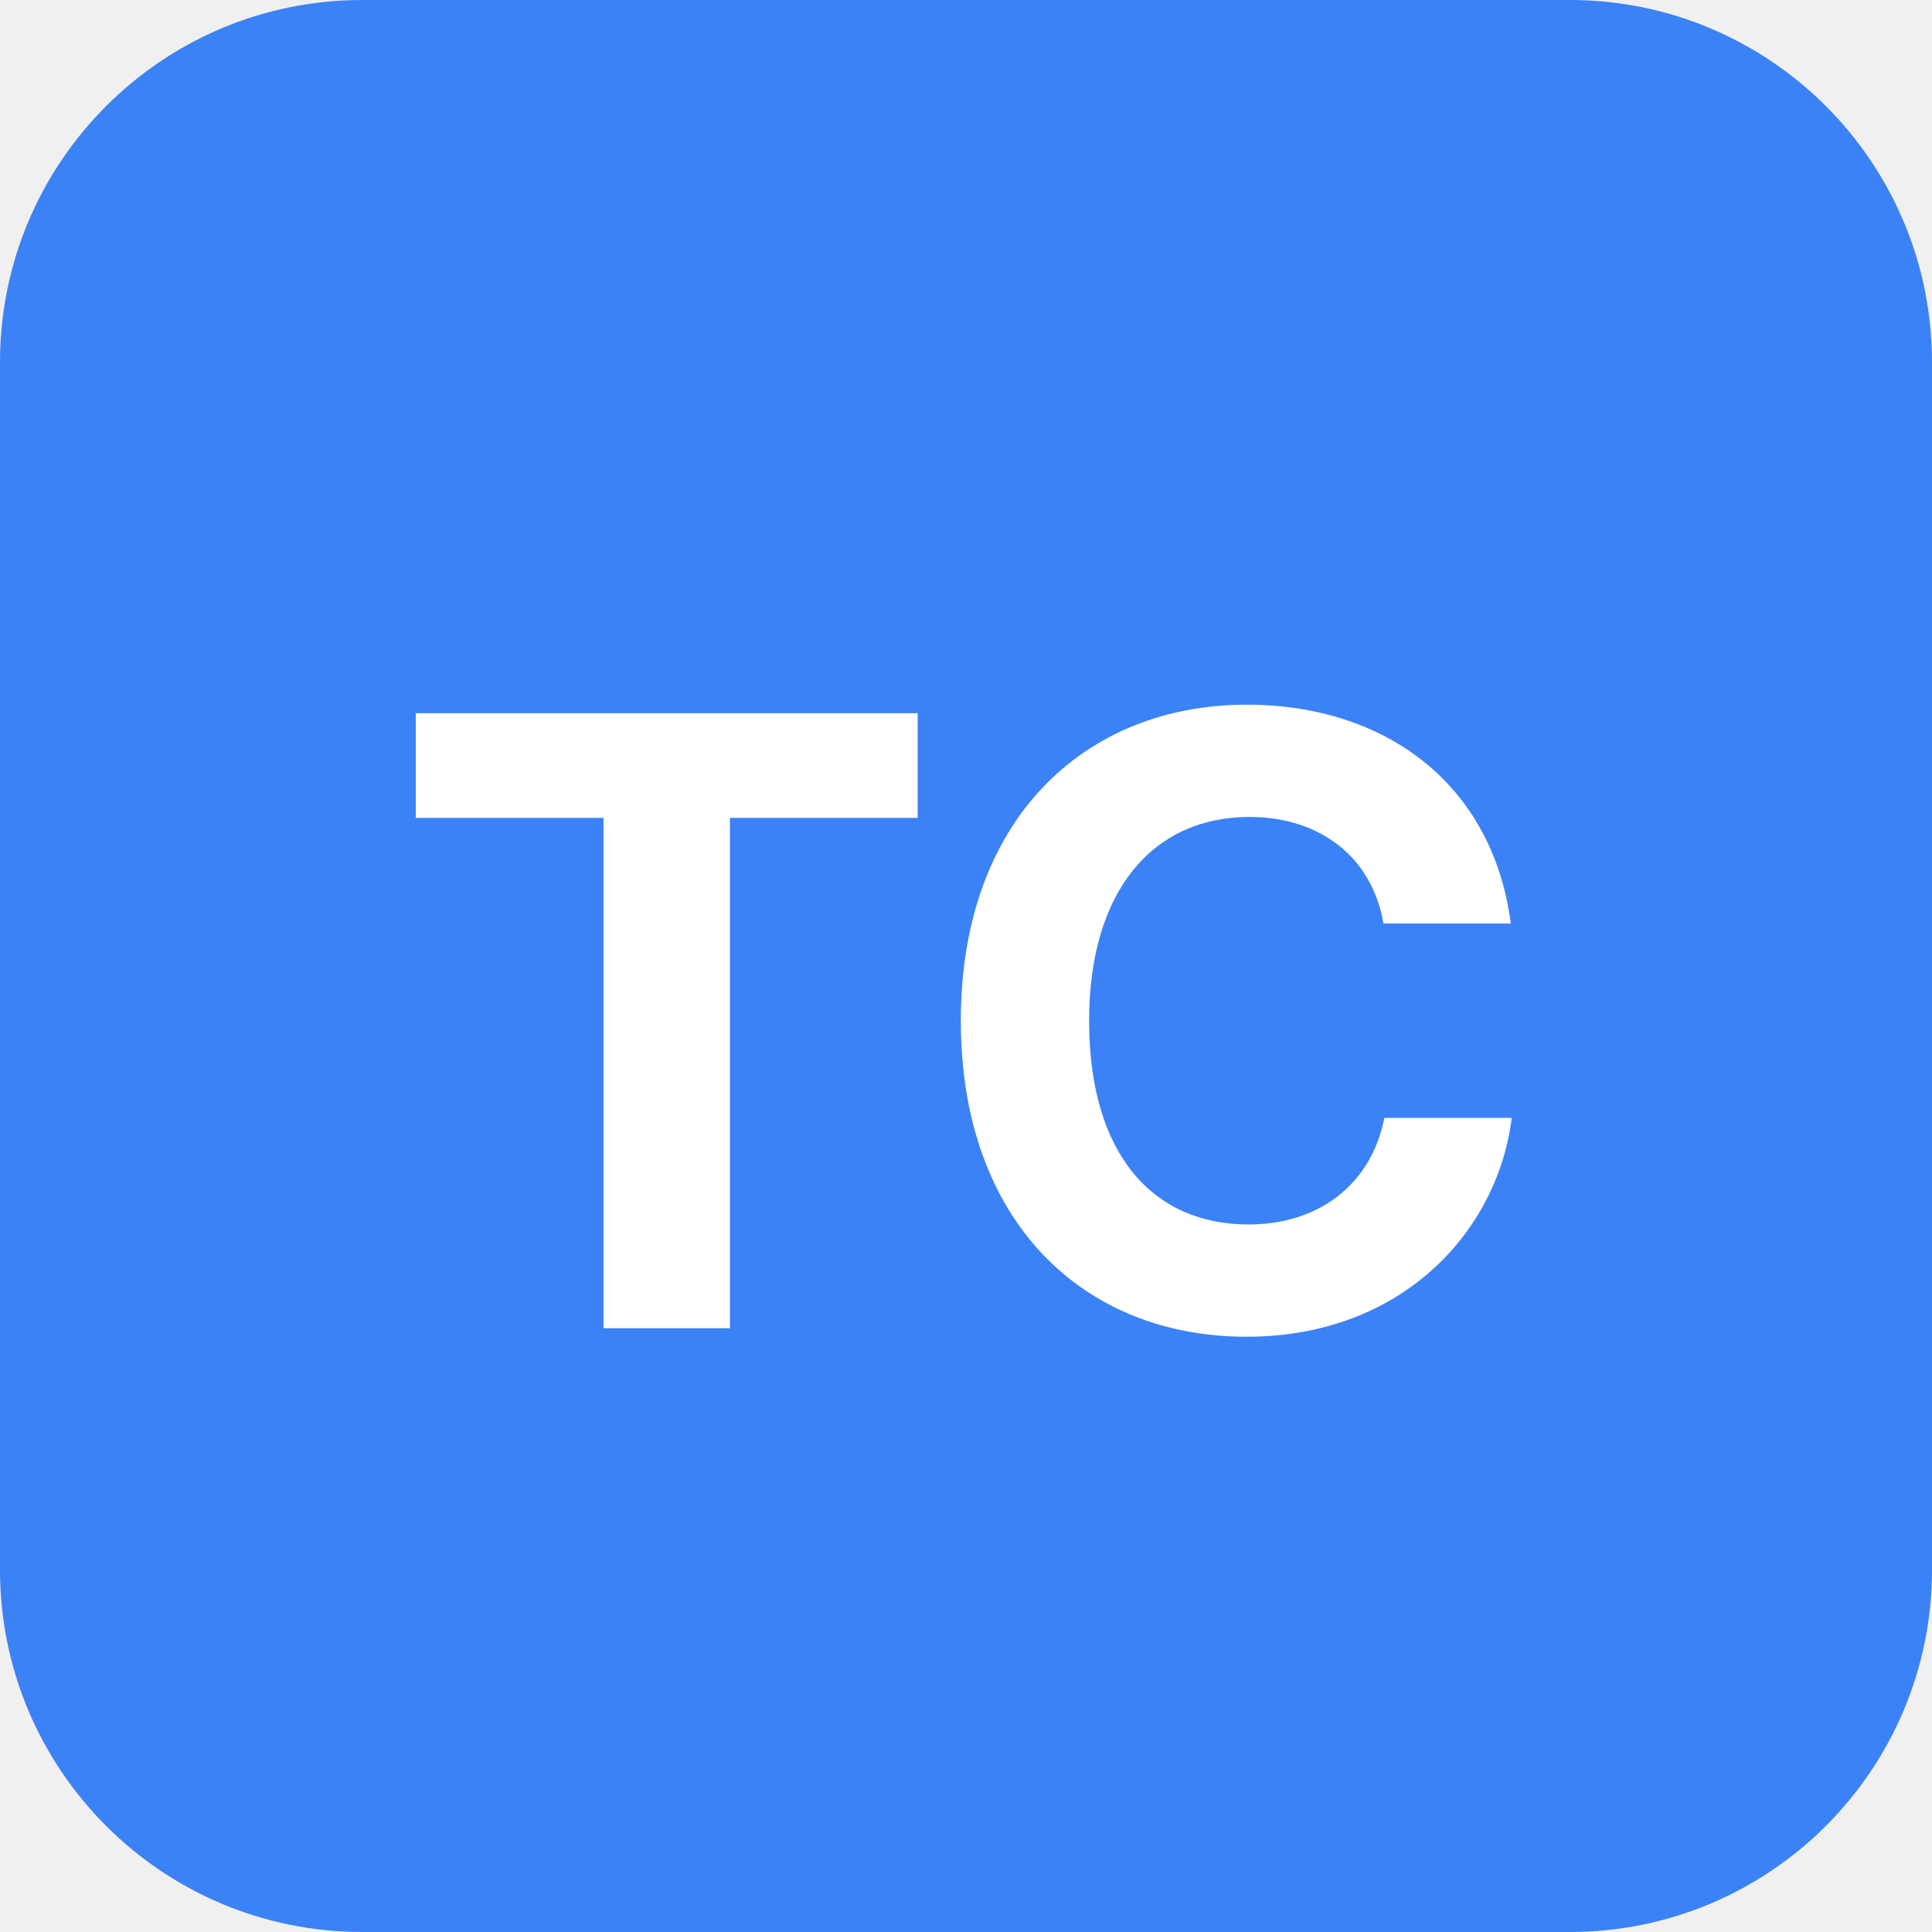
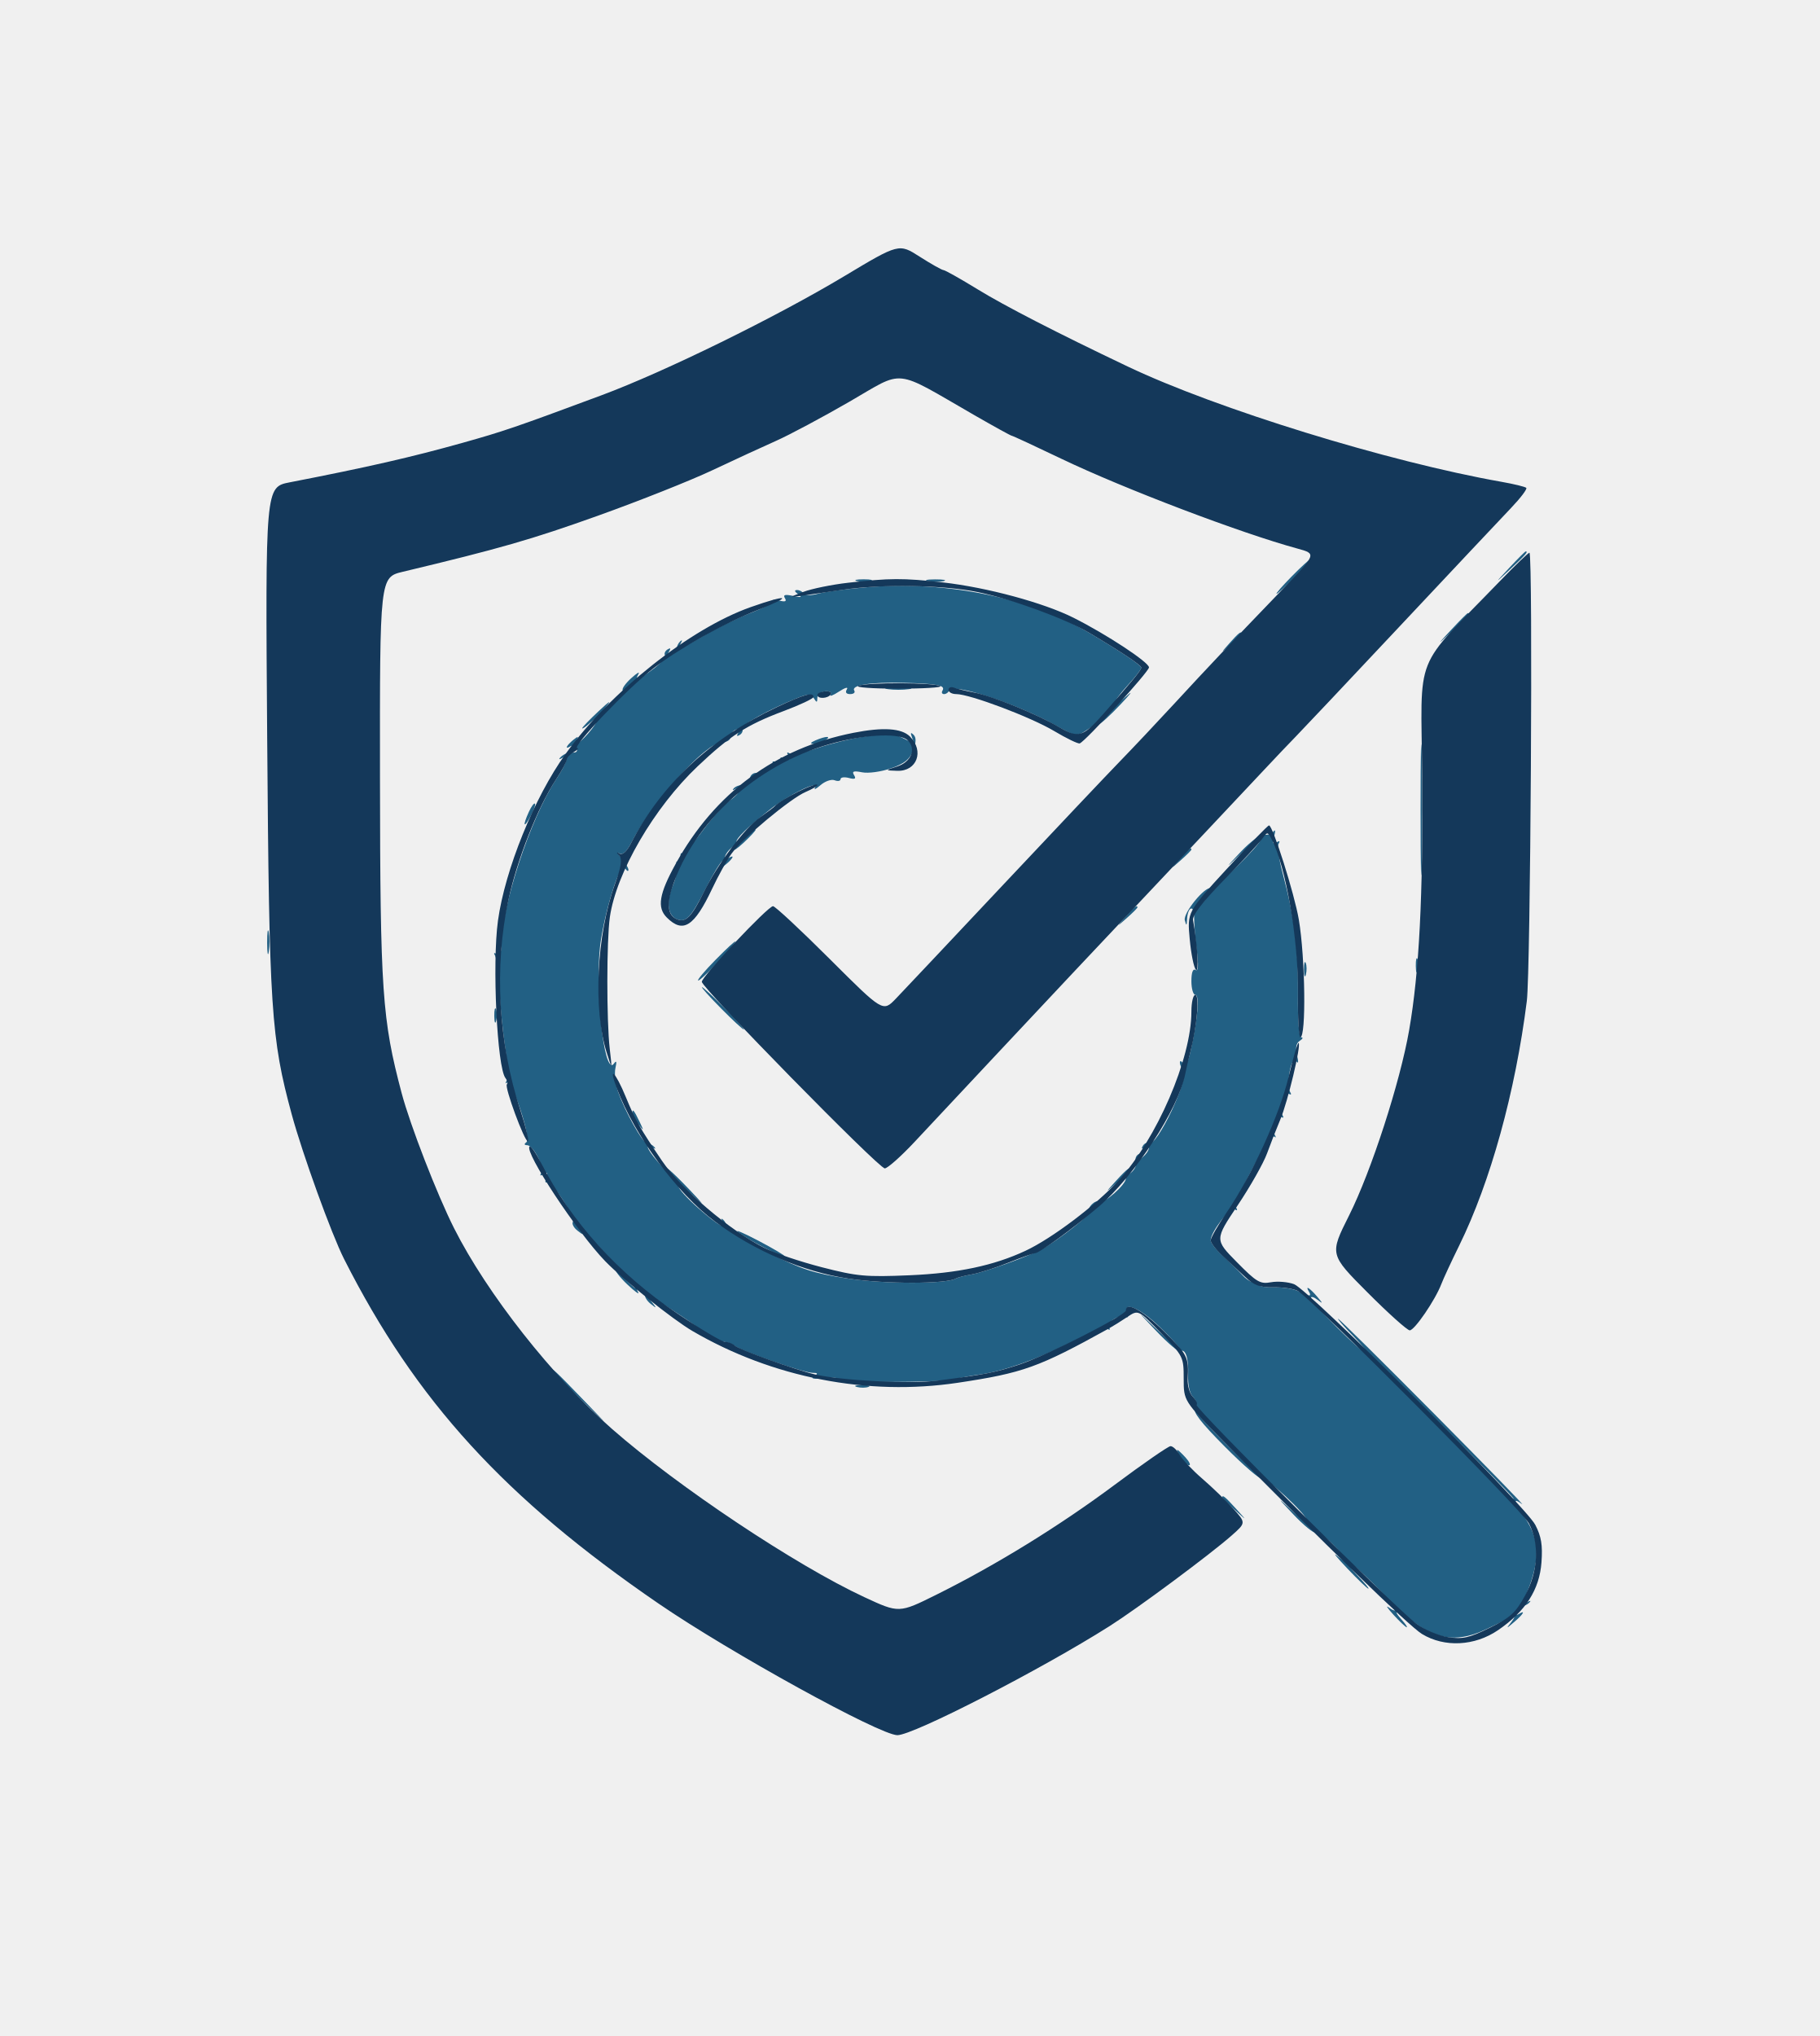
- <svg xmlns="http://www.w3.org/2000/svg" viewBox="0 0 32 32">
-   <rect width="32" height="32" rx="6" fill="#3b82f6" />
-   <text x="16" y="22" font-family="system-ui, -apple-system, sans-serif" font-size="14" font-weight="bold" fill="white" text-anchor="middle">TC</text>
+ <svg xmlns="http://www.w3.org/2000/svg" width="472" height="528" viewBox="0 0 472 528" version="1.1">
+   <path d="M 391.453 147.250 C 387.500 151.500, 387.500 151.500, 391.750 147.547 C 395.702 143.871, 396.460 143, 395.703 143 C 395.540 143, 393.627 144.912, 391.453 147.250 M 335 149.500 C 332.571 151.975, 330.809 154, 331.084 154 C 331.359 154, 333.571 151.975, 336 149.500 C 338.429 147.025, 340.191 145, 339.916 145 C 339.641 145, 337.429 147.025, 335 149.500 M 222.250 150.689 C 223.213 150.941, 224.787 150.941, 225.750 150.689 C 226.713 150.438, 225.925 150.232, 224 150.232 C 222.075 150.232, 221.287 150.438, 222.250 150.689 M 240.762 150.707 C 242.006 150.946, 243.806 150.937, 244.762 150.687 C 245.718 150.437, 244.700 150.241, 242.500 150.252 C 240.300 150.263, 239.518 150.468, 240.762 150.707 M 225 152.279 C 219.775 152.708, 214.041 153.458, 212.258 153.946 C 210.321 154.477, 208.788 154.465, 208.449 153.917 C 208.137 153.413, 207.346 153.007, 206.691 153.015 C 205.957 153.025, 206.076 153.440, 207 154.096 C 208.148 154.912, 207.836 155.016, 205.666 154.541 C 203.607 154.090, 203.035 154.247, 203.573 155.117 C 204.092 155.958, 203.670 156.147, 202.155 155.751 C 200.968 155.440, 200.189 155.497, 200.424 155.877 C 200.659 156.257, 198.072 157.645, 194.676 158.962 C 191.279 160.279, 185.949 162.851, 182.832 164.678 C 176.687 168.279, 175.493 168.676, 176.601 166.750 C 177.019 166.024, 176.939 165.849, 176.410 166.333 C 175.910 166.792, 175.500 167.654, 175.500 168.250 C 175.500 168.846, 174.875 169.542, 174.111 169.796 C 173.185 170.105, 172.986 169.831, 173.515 168.975 C 174.040 168.127, 173.912 167.937, 173.138 168.415 C 172.494 168.813, 172.195 169.507, 172.474 169.958 C 172.753 170.409, 171.440 171.953, 169.557 173.389 C 165.825 176.235, 164.479 176.699, 165.602 174.750 C 165.998 174.063, 165.139 174.578, 163.692 175.895 C 162.245 177.213, 161.255 178.604, 161.492 178.987 C 161.729 179.370, 160.256 181.217, 158.221 183.092 C 154.799 186.242, 154.706 186.273, 156.996 183.500 C 158.763 181.359, 158.260 181.632, 155.236 184.453 C 152.906 186.627, 151 188.609, 151 188.858 C 151 189.107, 151.900 188.495, 153 187.500 C 155.788 184.977, 155.446 186.921, 152.516 190.250 C 150.031 193.074, 148.295 193.977, 149.633 191.750 C 150.143 190.901, 149.842 190.940, 148.692 191.872 C 146.900 193.326, 146.358 194.515, 147.931 193.543 C 148.443 193.226, 149.144 193.425, 149.490 193.984 C 149.835 194.543, 149.641 195.056, 149.059 195.125 C 148.477 195.194, 147.588 195.306, 147.083 195.375 C 146.579 195.444, 145.792 195.910, 145.333 196.410 C 144.849 196.939, 145.024 197.019, 145.750 196.601 C 147.800 195.422, 147.181 197.625, 144.176 202.200 C 137.536 212.312, 130.073 235.031, 130.016 245.309 C 130.005 247.175, 129.612 247.879, 128.845 247.405 C 128.136 246.966, 127.962 247.130, 128.395 247.830 C 128.782 248.456, 129.288 252.463, 129.521 256.734 C 129.753 261.005, 130.436 267.757, 131.038 271.738 C 131.640 275.719, 131.806 279.544, 131.406 280.238 C 131.006 280.932, 131.069 281.145, 131.544 280.712 C 132.020 280.278, 133.555 283.428, 134.955 287.712 C 136.580 292.684, 137.138 295.766, 136.500 296.235 C 135.877 296.693, 135.961 296.975, 136.724 296.985 C 138.349 297.005, 141.272 302.751, 140.386 304.184 C 139.930 304.922, 140.147 305.027, 141.015 304.490 C 141.985 303.891, 142.164 304.132, 141.681 305.388 C 141.319 306.332, 141.401 306.870, 141.864 306.584 C 142.943 305.917, 149.313 315.685, 148.576 316.877 C 148.271 317.370, 148.805 318.387, 149.761 319.137 C 151.356 320.387, 151.386 320.334, 150.126 318.500 C 149.371 317.400, 151.292 319.117, 154.395 322.316 C 157.498 325.515, 159.821 328.481, 159.557 328.908 C 159.293 329.334, 160.703 331.217, 162.689 333.092 C 164.675 334.966, 165.945 335.879, 165.511 335.120 C 164.970 334.174, 165.158 333.899, 166.111 334.245 C 166.875 334.523, 167.402 335.213, 167.282 335.779 C 167.162 336.345, 167.837 337.414, 168.782 338.154 C 170.363 339.393, 170.381 339.348, 169 337.587 C 167.018 335.060, 168.120 335.589, 176.771 341.313 C 180.770 343.959, 183.851 346.433, 183.618 346.812 C 183.385 347.190, 184.550 347.598, 186.207 347.718 C 187.863 347.838, 189.756 348.382, 190.412 348.927 C 192.034 350.273, 208.390 355.996, 210.670 356.015 C 212.167 356.028, 212.236 356.197, 211.052 356.947 C 210.098 357.550, 211.123 357.710, 214.052 357.416 C 216.553 357.164, 217.750 357.304, 216.786 357.734 C 214.793 358.625, 244.518 358.590, 247.500 357.698 C 248.600 357.369, 251.525 356.817, 254 356.470 C 260.381 355.577, 268.995 352.527, 278.174 347.913 C 282.525 345.725, 286.586 344.244, 287.197 344.622 C 287.853 345.027, 288.029 344.856, 287.627 344.205 C 286.834 342.922, 290.574 340.619, 292.009 341.506 C 292.553 341.842, 292.716 341.424, 292.382 340.552 C 291.118 337.260, 295.632 339.170, 300.750 344.092 C 303.637 346.870, 306 349.432, 306 349.787 C 306 350.141, 303.413 347.972, 300.250 344.966 C 294.500 339.500, 294.500 339.500, 299.920 345.204 C 302.901 348.341, 305.683 350.696, 306.101 350.437 C 307.449 349.604, 308.317 352.204, 308.151 356.581 C 308.055 359.120, 308.562 361.419, 309.404 362.261 C 310.312 363.169, 310.504 364.181, 309.939 365.088 C 309.294 366.123, 311.366 368.820, 317.708 375.199 C 322.465 379.983, 326.726 383.670, 327.177 383.391 C 328.159 382.784, 339 392.831, 339 394.348 C 339 394.930, 337.087 393.629, 334.750 391.456 C 331.112 388.075, 331.208 388.255, 335.418 392.709 C 338.123 395.569, 340.708 397.681, 341.161 397.400 C 341.615 397.120, 343.564 398.423, 345.493 400.296 C 349.369 404.060, 350.304 406.396, 346.750 403.436 C 345.512 402.405, 346.733 403.910, 349.462 406.781 C 352.192 409.651, 354.643 412, 354.909 412 C 355.175 412, 353.866 410.425, 352 408.500 C 350.134 406.575, 349.048 405, 349.585 405 C 350.773 405, 362 416.215, 362 417.401 C 362 417.865, 361.212 417.644, 360.250 416.911 C 359.288 416.177, 359.822 417.022, 361.437 418.788 C 363.052 420.555, 364.585 422, 364.842 422 C 365.099 422, 364.495 421.100, 363.500 420 C 360.916 417.144, 362.367 417.529, 367.091 420.951 C 373.263 425.422, 378.566 425.835, 385.684 422.402 C 388.883 420.858, 391.950 419.389, 392.500 419.135 C 393.050 418.882, 392.833 419.535, 392.017 420.587 C 390.558 422.469, 390.570 422.469, 392.767 420.595 C 395.128 418.581, 395.772 417.405, 393.870 418.580 C 393.185 419.004, 392.923 418.732, 393.204 417.889 C 393.458 417.125, 394.154 416.500, 394.750 416.500 C 395.346 416.500, 396.208 416.090, 396.667 415.590 C 397.161 415.050, 396.922 415.015, 396.080 415.504 C 394.972 416.147, 394.837 415.907, 395.465 414.414 C 399.555 404.685, 399.529 399.533, 395.362 393.392 C 392.551 389.249, 392.374 388.289, 394.750 390.060 C 395.712 390.778, 385.478 380.258, 372.008 366.682 C 358.537 353.107, 347.306 342, 347.049 342 C 346.793 342, 348.571 344.025, 351 346.500 C 353.429 348.975, 354.973 351, 354.431 351 C 353.235 351, 340 337.796, 340 336.602 C 340 336.136, 340.788 336.365, 341.750 337.110 C 343.175 338.214, 343.146 338.050, 341.595 336.233 C 339.643 333.945, 338.394 333.210, 339.500 335 C 340.309 336.309, 339.366 336.266, 336.769 334.876 C 335.615 334.259, 332.703 333.792, 330.298 333.841 C 327.762 333.892, 326.173 333.528, 326.515 332.976 C 326.839 332.452, 326.498 332.256, 325.757 332.540 C 325.016 332.824, 323.474 332.031, 322.329 330.778 C 321.185 329.525, 318.842 327.224, 317.124 325.665 C 315.406 324.106, 314 322.298, 314 321.647 C 314 319.487, 319.077 312.930, 320.208 313.629 C 320.851 314.026, 321.027 313.852, 320.631 313.212 C 319.758 311.799, 329.398 293.756, 330.494 294.751 C 330.949 295.163, 330.994 294.933, 330.596 294.241 C 329.594 292.501, 330.898 288.819, 332.227 289.640 C 332.855 290.029, 333.022 289.845, 332.624 289.200 C 331.630 287.592, 333.018 282.893, 334.261 283.661 C 334.884 284.046, 335.010 283.826, 334.573 283.118 C 333.447 281.297, 334.995 273.400, 336.140 275.119 C 336.747 276.029, 336.834 275.525, 336.395 273.643 C 335.943 271.701, 336.173 270.504, 337.115 269.908 C 337.877 269.425, 338.050 269.024, 337.500 269.015 C 336.885 269.006, 336.551 264.640, 336.632 257.682 C 336.765 246.238, 335.669 237.673, 332.607 226.214 C 331.683 222.757, 331.238 219.425, 331.618 218.809 C 332.059 218.095, 331.853 217.973, 331.047 218.471 C 330.108 219.051, 329.958 218.643, 330.458 216.875 C 330.828 215.569, 330.764 214.999, 330.316 215.608 C 329.867 216.218, 328.760 216.602, 327.856 216.462 C 326.952 216.323, 324.252 218.299, 321.856 220.854 C 317.500 225.500, 317.500 225.500, 322.250 221.042 C 324.863 218.590, 327 217.068, 327 217.661 C 327 218.990, 315.151 230.577, 314.074 230.299 C 312.440 229.878, 306.815 236.797, 307.290 238.644 C 307.693 240.208, 307.786 240.155, 307.884 238.309 C 308.055 235.075, 309.775 234.560, 309.706 237.764 C 309.674 239.269, 309.979 243.131, 310.384 246.346 C 310.892 250.379, 310.791 251.989, 310.060 251.537 C 309.389 251.123, 309 252.189, 309 254.441 C 309 256.398, 309.463 258, 310.028 258 C 311.156 258, 310.631 264.322, 308.835 272.356 C 308.086 275.709, 307.483 276.793, 306.890 275.856 C 306.417 275.110, 306.024 274.972, 306.015 275.550 C 306.007 276.127, 306.410 277.027, 306.910 277.550 C 308.633 279.348, 299.951 297.706, 297.960 296.475 C 297.508 296.196, 296.813 296.494, 296.415 297.138 C 295.963 297.869, 296.124 298.041, 296.845 297.595 C 298.648 296.482, 298.200 298.593, 296.308 300.128 C 294.867 301.296, 294.742 301.292, 295.463 300.095 C 296.025 299.162, 295.936 298.921, 295.198 299.378 C 294.587 299.755, 294.313 300.653, 294.589 301.372 C 294.865 302.091, 294.309 303.314, 293.354 304.090 C 292.231 305.001, 291.882 305.058, 292.367 304.250 C 293.676 302.071, 292.472 302.892, 289.437 306.246 C 286.612 309.369, 286.605 309.400, 289.250 307.072 C 290.762 305.741, 292 305.096, 292 305.639 C 292 307.227, 286.256 312.276, 285.195 311.620 C 284.104 310.946, 281.703 313.370, 282.586 314.253 C 283.133 314.800, 274.642 321.498, 270.500 323.787 C 267.034 325.704, 255.553 329.874, 252.040 330.493 C 250.185 330.820, 248.322 331.301, 247.898 331.563 C 245.559 333.008, 229.518 333.021, 220 331.584 C 211.062 330.236, 207.938 329.219, 199 324.750 C 193.225 321.862, 188.500 318.975, 188.500 318.333 C 188.500 317.692, 188.090 316.792, 187.590 316.333 C 187.061 315.849, 186.981 316.024, 187.399 316.750 C 188.832 319.241, 186.357 317.905, 181.233 313.422 C 178.355 310.905, 176 308.338, 176 307.720 C 176 307.101, 177.912 308.370, 180.250 310.542 C 182.909 313.011, 182.453 312.338, 179.034 308.745 C 173.660 303.096, 171.333 301.246, 174.095 304.816 C 174.868 305.815, 173.814 304.803, 171.753 302.566 C 168.022 298.518, 166.869 296.231, 169.250 297.601 C 169.976 298.019, 170.151 297.939, 169.667 297.410 C 169.208 296.910, 168.388 296.500, 167.845 296.500 C 166.713 296.500, 162.054 288.206, 160.260 283 C 159.597 281.075, 159.306 278.375, 159.614 277 C 160.002 275.264, 159.884 274.907, 159.226 275.833 C 156.571 279.571, 154.016 254.596, 155.909 243.404 C 157.573 233.570, 161.016 223.417, 162.105 225.135 C 162.580 225.886, 162.976 226.085, 162.985 225.579 C 162.993 225.072, 162.213 223.757, 161.250 222.657 C 160.287 221.556, 160.043 220.973, 160.707 221.361 C 161.462 221.801, 162.547 220.835, 163.602 218.783 C 169.189 207.912, 183.080 192.500, 187.290 192.500 C 188.519 192.500, 189.493 191.875, 189.495 191.083 C 189.498 190.304, 190.125 189.458, 190.889 189.204 C 191.815 188.895, 192.014 189.169, 191.485 190.025 C 190.960 190.873, 191.088 191.063, 191.862 190.585 C 192.506 190.187, 192.783 189.458, 192.478 188.965 C 191.954 188.116, 199.533 183.919, 206.842 181.011 C 209.669 179.886, 210.322 179.898, 211.077 181.090 C 211.825 182.272, 211.972 182.251, 211.985 180.963 C 211.993 180.117, 212.910 179.357, 214.022 179.273 C 215.197 179.185, 215.773 179.558, 215.398 180.164 C 215.044 180.738, 216.029 180.373, 217.588 179.354 C 219.147 178.334, 220.076 178.063, 219.652 178.750 C 219.158 179.552, 219.461 180, 220.500 180 C 221.390 180, 221.870 179.598, 221.566 179.107 C 220.674 177.664, 225.733 176.867, 234.410 177.083 C 243.190 177.301, 245.289 177.724, 244.435 179.105 C 244.131 179.597, 244.321 180, 244.858 180 C 245.394 180, 245.983 179.580, 246.167 179.066 C 246.914 176.973, 263.813 182.505, 273.837 188.124 C 279.077 191.061, 279.223 191.083, 281.837 189.335 C 283.302 188.356, 284.766 187.631, 285.090 187.724 C 285.415 187.817, 287.890 185.560, 290.590 182.709 C 293.291 179.857, 294.038 178.840, 292.250 180.449 C 287.931 184.337, 288.101 182.489, 292.505 177.694 C 294.427 175.601, 296 173.573, 296 173.187 C 296 172.520, 291.195 169.291, 282.596 164.178 C 267.198 155.024, 245.698 150.582, 225 152.279 M 376.453 163.250 C 372.500 167.500, 372.500 167.500, 376.750 163.547 C 380.702 159.871, 381.460 159, 380.703 159 C 380.540 159, 378.627 160.912, 376.453 163.250 M 318.924 166.750 C 316.500 169.500, 316.500 169.500, 319.250 167.076 C 320.762 165.742, 322 164.505, 322 164.326 C 322 163.541, 321.190 164.180, 318.924 166.750 M 230.250 178.716 C 231.762 178.945, 234.238 178.945, 235.750 178.716 C 237.262 178.487, 236.025 178.300, 233 178.300 C 229.975 178.300, 228.738 178.487, 230.250 178.716 M 368.439 210 C 368.439 225.125, 368.578 231.313, 368.748 223.750 C 368.917 216.188, 368.917 203.813, 368.748 196.250 C 368.578 188.688, 368.439 194.875, 368.439 210 M 223.870 191.071 C 220.773 191.526, 215.462 192.834, 212.069 193.977 C 208.675 195.120, 205.402 195.748, 204.795 195.373 C 204.078 194.930, 203.978 195.156, 204.510 196.015 C 205.109 196.985, 204.868 197.164, 203.612 196.681 C 202.456 196.238, 202.130 196.401, 202.612 197.181 C 203.095 197.962, 202.769 198.125, 201.612 197.681 C 200.668 197.319, 200.142 197.421, 200.442 197.907 C 201.033 198.862, 198.429 200.349, 196 200.444 C 195.175 200.476, 194.499 201.177, 194.497 202.001 C 194.496 202.826, 193.740 203.506, 192.818 203.513 C 191.896 203.520, 190.772 203.929, 190.321 204.423 C 189.852 204.936, 190.036 205.012, 190.750 204.601 C 193.145 203.223, 191.982 205.782, 189.463 207.432 C 188.068 208.346, 184.863 211.886, 182.341 215.297 C 179.818 218.709, 177.376 221.393, 176.913 221.262 C 176.451 221.131, 176.357 221.767, 176.706 222.676 C 177.128 223.777, 176.953 224.089, 176.181 223.612 C 175.445 223.157, 175.223 223.419, 175.574 224.331 C 175.877 225.121, 175.400 227.501, 174.514 229.622 C 172.712 233.933, 173.156 237.462, 175.618 238.407 C 177.940 239.298, 179.247 237.893, 183.023 230.454 C 184.852 226.851, 186.790 223.630, 187.329 223.297 C 187.930 222.925, 187.982 223.233, 187.463 224.095 C 186.742 225.292, 186.867 225.296, 188.308 224.128 C 190.140 222.642, 190.628 221.494, 189 222.500 C 187.311 223.544, 187.894 221.331, 189.692 219.872 C 191.150 218.689, 191.267 218.707, 190.537 220 C 190.072 220.825, 191.110 220.178, 192.845 218.563 C 194.580 216.948, 196 215.407, 196 215.139 C 196 214.871, 194.875 215.708, 193.500 217 C 192.125 218.292, 191 218.867, 191 218.278 C 191 217.324, 193.974 214.464, 199.608 210 C 204.576 206.064, 212.628 202.130, 211.392 204.242 C 210.987 204.934, 211.617 204.658, 212.791 203.629 C 213.965 202.600, 215.617 202.023, 216.463 202.347 C 217.308 202.672, 218 202.543, 218 202.062 C 218 201.581, 218.970 201.441, 220.156 201.751 C 221.756 202.169, 222.105 201.979, 221.508 201.013 C 220.891 200.015, 221.382 199.845, 223.601 200.285 C 225.211 200.604, 228.545 200.143, 231.099 199.249 C 234.597 198.023, 235.972 196.913, 236.841 194.611 C 237.639 192.495, 237.667 191.270, 236.932 190.542 C 236.200 189.816, 236.083 190.029, 236.546 191.245 C 237.160 192.859, 236.996 192.879, 234.355 191.501 C 232.785 190.682, 231.050 190.064, 230.500 190.128 C 229.950 190.192, 226.966 190.616, 223.870 191.071 M 211.500 192 C 210.181 192.567, 210.011 192.878, 211 192.914 C 211.825 192.945, 213.175 192.533, 214 192 C 215.828 190.819, 214.249 190.819, 211.500 192 M 137.162 210.543 C 135.487 214.220, 135.807 215.005, 137.618 211.662 C 138.464 210.100, 138.969 208.636, 138.741 208.407 C 138.512 208.179, 137.802 209.140, 137.162 210.543 M 305.924 222.750 C 303.500 225.500, 303.500 225.500, 306.250 223.076 C 307.762 221.742, 309 220.505, 309 220.326 C 309 219.541, 308.190 220.180, 305.924 222.750 M 311.500 233 C 310.505 234.100, 310.102 235, 310.604 235 C 311.107 235, 312.081 234.100, 312.768 233 C 313.455 231.900, 313.858 231, 313.663 231 C 313.469 231, 312.495 231.900, 311.500 233 M 291.924 237.750 C 289.500 240.500, 289.500 240.500, 292.250 238.076 C 293.762 236.742, 295 235.505, 295 235.326 C 295 234.541, 294.190 235.180, 291.924 237.750 M 69.286 244.500 C 69.294 247.250, 69.488 248.256, 69.718 246.736 C 69.947 245.216, 69.941 242.966, 69.704 241.736 C 69.467 240.506, 69.279 241.750, 69.286 244.500 M 185.523 248.977 C 182.827 251.714, 180.818 254.097, 181.060 254.271 C 181.302 254.445, 183.705 252.206, 186.401 249.294 C 192.597 242.601, 192.011 242.389, 185.523 248.977 M 367.195 250.500 C 367.215 252.150, 367.439 252.704, 367.693 251.731 C 367.947 250.758, 367.930 249.408, 367.656 248.731 C 367.382 248.054, 367.175 248.850, 367.195 250.500 M 338.195 251.500 C 338.215 253.150, 338.439 253.704, 338.693 252.731 C 338.947 251.758, 338.930 250.408, 338.656 249.731 C 338.382 249.054, 338.175 249.850, 338.195 251.500 M 187 261.500 C 189.987 264.525, 192.657 267, 192.932 267 C 193.207 267, 190.987 264.525, 188 261.500 C 185.013 258.475, 182.343 256, 182.068 256 C 181.793 256, 184.013 258.475, 187 261.500 M 128.195 263.500 C 128.215 265.150, 128.439 265.704, 128.693 264.731 C 128.947 263.758, 128.930 262.408, 128.656 261.731 C 128.382 261.054, 128.175 261.850, 128.195 263.500 M 164 288.642 C 164 289.179, 164.700 290.491, 165.555 291.559 C 167.022 293.389, 167.042 293.357, 165.920 291 C 164.462 287.939, 164 287.372, 164 288.642 M 191.500 319.570 C 193.934 321.505, 203.076 326.259, 203.513 325.817 C 203.686 325.643, 200.603 323.808, 196.663 321.740 C 192.724 319.673, 190.400 318.696, 191.500 319.570 M 161.948 331.444 C 163.268 332.850, 164.499 334, 164.683 334 C 165.584 334, 162.347 329.963, 161.045 329.464 C 160.221 329.148, 160.627 330.039, 161.948 331.444 M 358.022 354.500 C 362.895 360.105, 392.211 389.123, 392.604 388.730 C 392.781 388.552, 384.291 379.878, 373.736 369.453 C 363.181 359.029, 356.110 352.300, 358.022 354.500 M 143 355.275 C 143 355.426, 146.488 358.914, 150.750 363.025 C 158.500 370.500, 158.500 370.500, 151.025 362.750 C 144.082 355.552, 143 354.544, 143 355.275 M 222.269 359.693 C 223.242 359.947, 224.592 359.930, 225.269 359.656 C 225.946 359.382, 225.150 359.175, 223.500 359.195 C 221.850 359.215, 221.296 359.439, 222.269 359.693 M 317.969 374.469 C 322.603 379.127, 326.591 382.743, 326.830 382.503 C 327.319 382.014, 311.157 366, 310.174 366 C 309.828 366, 313.336 369.811, 317.969 374.469 M 306.232 378 C 306.919 379.100, 307.893 380, 308.396 380 C 308.898 380, 308.495 379.100, 307.500 378 C 306.505 376.900, 305.531 376, 305.337 376 C 305.142 376, 305.545 376.900, 306.232 378 M 317 388.313 C 317 388.485, 318.462 389.948, 320.250 391.563 C 323.500 394.500, 323.500 394.500, 320.563 391.250 C 317.825 388.221, 317 387.540, 317 388.313" stroke="none" fill="#226084" fill-rule="evenodd" />
+   <path d="M 218.985 71.613 C 201.235 82.262, 172.360 96.426, 156 102.509 C 133.676 110.809, 130.647 111.846, 120 114.832 C 106.709 118.560, 95.268 121.175, 75.159 125.080 C 68.818 126.312, 68.818 126.312, 69.297 191.406 C 69.816 261.895, 70.295 269.232, 75.664 289 C 78.455 299.276, 85.974 320.046, 89.239 326.500 C 107.855 363.296, 130.850 388.482, 170.865 415.902 C 189.299 428.534, 228.138 449.932, 232.730 449.986 C 236.792 450.033, 269.905 433.021, 287.776 421.705 C 294.941 417.169, 313.881 403.112, 319.433 398.210 C 323.160 394.920, 323.160 394.920, 319.830 391.210 C 317.999 389.170, 314.411 385.700, 311.858 383.500 C 309.305 381.300, 306.641 378.488, 305.939 377.250 C 305.237 376.013, 304.176 375.016, 303.581 375.035 C 302.986 375.054, 296.485 379.553, 289.134 385.033 C 274.778 395.733, 258.339 405.864, 242.832 413.568 C 233.168 418.368, 233.168 418.368, 224.157 414.181 C 206.407 405.934, 175.890 385.597, 158.770 370.606 C 143.295 357.055, 126.313 335.480, 117.757 318.500 C 113.351 309.756, 106.374 291.776, 104.176 283.500 C 99.108 264.420, 98.606 257.100, 98.551 201.603 C 98.500 149.706, 98.500 149.706, 104.500 148.273 C 129.561 142.286, 137.821 139.914, 155 133.768 C 165.725 129.932, 179.134 124.606, 184.797 121.931 C 190.461 119.257, 197.886 115.831, 201.297 114.318 C 204.709 112.805, 213.270 108.236, 220.323 104.164 C 234.838 95.784, 231.423 95.414, 252.741 107.682 C 257.824 110.607, 262.169 113, 262.397 113 C 262.625 113, 268.446 115.699, 275.331 118.997 C 291.450 126.718, 321.791 138.258, 336.500 142.262 C 341.500 143.623, 341.500 143.623, 332.416 153.061 C 318.228 167.803, 313.463 172.837, 304.676 182.363 C 300.179 187.237, 293.800 194.004, 290.500 197.400 C 287.200 200.796, 273.520 215.258, 260.100 229.537 C 246.680 243.817, 234.191 257.068, 232.348 258.985 C 228.997 262.470, 228.997 262.470, 215.235 248.735 C 207.667 241.181, 201.031 235, 200.489 235 C 199.179 235, 182.052 253.188, 182.023 254.611 C 181.991 256.174, 227.909 303, 229.474 303 C 230.180 303, 233.625 299.945, 237.129 296.211 C 240.633 292.476, 250.005 282.464, 257.956 273.961 C 270.839 260.183, 280.500 249.913, 312.470 216.012 C 317.403 210.780, 324.153 203.601, 327.470 200.057 C 330.786 196.514, 334.637 192.464, 336.027 191.057 C 337.416 189.651, 349.534 176.800, 362.955 162.500 C 376.375 148.200, 389.386 134.373, 391.868 131.773 C 394.349 129.173, 396.142 126.809, 395.853 126.519 C 395.563 126.229, 392.665 125.523, 389.413 124.948 C 360.102 119.774, 315.577 106.041, 292.500 95.057 C 274.115 86.306, 260.594 79.352, 253.500 74.998 C 249.100 72.298, 245.141 70.069, 244.702 70.044 C 244.263 70.020, 241.483 68.452, 238.525 66.559 C 233.145 63.118, 233.145 63.118, 218.985 71.613 M 388.942 150.780 C 366.235 174.307, 368.583 168.413, 368.849 201.223 C 369.102 232.287, 368.090 252.075, 365.479 267.124 C 363.129 280.668, 355.644 303.752, 349.877 315.244 C 344.833 325.297, 344.833 325.297, 354.648 335.148 C 360.046 340.567, 364.987 345, 365.627 345 C 366.876 345, 372.256 337.121, 373.822 333 C 374.344 331.625, 376.432 327.125, 378.461 323 C 386.558 306.545, 393.024 283.161, 395.993 259.598 C 396.965 251.889, 397.602 144.269, 396.682 143.349 C 396.523 143.190, 393.040 146.534, 388.942 150.780 M 219.889 151.135 C 215.704 151.615, 210.529 152.673, 208.389 153.485 C 204.500 154.961, 204.500 154.961, 208 154.485 C 209.925 154.223, 214.650 153.538, 218.500 152.962 C 228.728 151.434, 244.641 151.703, 253.642 153.556 C 262.394 155.359, 276.384 160.480, 282.500 164.119 C 291.094 169.233, 296 172.514, 296 173.146 C 296 173.776, 293.684 176.599, 286.086 185.228 C 280.885 191.135, 279.687 191.487, 274.714 188.573 C 268.959 185.200, 257.361 180.478, 252.672 179.598 C 250.574 179.205, 248.215 178.636, 247.429 178.334 C 246.643 178.033, 246 178.284, 246 178.893 C 246 179.502, 246.901 180, 248.002 180 C 251.531 180, 267.300 185.945, 273.382 189.568 C 276.621 191.498, 279.617 192.947, 280.040 192.788 C 281.557 192.220, 298 174.176, 298 173.080 C 298 171.752, 286.993 164.509, 278.447 160.213 C 270.680 156.308, 255.967 152.330, 244.500 151.034 C 234.312 149.882, 230.677 149.897, 219.889 151.135 M 194.719 157.435 C 178.987 162.988, 158.333 179.358, 146.696 195.500 C 138.608 206.719, 130.977 225.531, 129.152 238.750 C 127.619 249.851, 128.912 276.856, 131.107 279.592 C 131.588 280.193, 131.748 280.918, 131.462 281.205 C 130.794 281.873, 136.004 296, 136.918 296 C 137.296 296, 136.389 292.269, 134.903 287.709 C 129.250 270.368, 128.146 250.813, 131.842 233.500 C 134.088 222.981, 139.426 209.434, 144.176 202.200 C 145.729 199.835, 147 197.495, 147 197 C 147 196.504, 147.787 195.641, 148.750 195.080 C 149.713 194.519, 150.159 194.047, 149.742 194.030 C 148.016 193.961, 162.897 178.358, 169.575 173.235 C 176.343 168.043, 188.029 161.520, 196.500 158.206 C 205.890 154.532, 204.567 153.960, 194.719 157.435 M 222.655 177.843 C 221.641 178.255, 226.244 178.593, 232.885 178.593 C 239.525 178.593, 244.470 178.291, 243.873 177.922 C 242.365 176.990, 224.913 176.925, 222.655 177.843 M 212 180.213 C 212 181.319, 214.760 181.197, 215.463 180.061 C 215.782 179.544, 215.134 179.190, 214.022 179.273 C 212.910 179.357, 212 179.780, 212 180.213 M 201.500 183.377 C 184.214 191.539, 171.498 203.419, 163.602 218.783 C 162.563 220.805, 161.451 221.805, 160.707 221.386 C 159.815 220.884, 159.789 221.021, 160.606 221.909 C 161.421 222.795, 161.124 224.739, 159.476 229.306 C 154.708 242.519, 153.779 261.686, 157.359 273 C 158.783 277.500, 158.783 277.500, 158.141 272 C 157.302 264.801, 157.318 243.766, 158.168 237.855 C 159.832 226.274, 169.655 209.410, 180.974 198.700 C 189.369 190.757, 193.692 187.981, 203.239 184.402 C 207.496 182.806, 210.983 181.162, 210.989 180.750 C 211.009 179.368, 208.548 180.049, 201.500 183.377 M 221.324 190.045 C 201.124 194.039, 185.432 205.604, 175.255 224 C 170.945 231.789, 170.352 235.352, 172.935 237.935 C 177.152 242.152, 180.050 240.314, 184.703 230.467 C 186.272 227.149, 188.528 223.068, 189.717 221.398 C 192.522 217.459, 205.079 207.006, 208.975 205.369 C 210.639 204.669, 212 203.859, 212 203.570 C 212 202.597, 202.504 207.307, 201 209.025 C 200.725 209.339, 198.988 210.653, 197.140 211.944 C 193.068 214.791, 186.078 224.097, 182.462 231.488 C 179.404 237.738, 177.893 239.280, 175.665 238.425 C 172.987 237.397, 172.765 234.244, 174.957 228.385 C 181.213 211.663, 197.843 197.386, 216.679 192.564 C 225.313 190.354, 233.536 190.109, 235.434 192.006 C 237.695 194.266, 236.333 197.598, 232.665 198.778 C 229.500 199.796, 229.500 199.796, 232.715 199.898 C 237.818 200.060, 239.771 194.771, 236 191 C 233.838 188.838, 229.017 188.524, 221.324 190.045 M 318.208 225.308 C 307.916 236.500, 307.916 236.500, 308.559 243.500 C 308.912 247.350, 309.637 250.950, 310.169 251.500 C 311.031 252.390, 310.595 244.884, 309.423 238.644 C 309.189 237.402, 311.861 233.932, 317.507 228.144 C 322.145 223.390, 326.569 218.631, 327.338 217.570 C 328.719 215.665, 328.750 215.665, 329.782 217.593 C 333.482 224.506, 336.792 243.880, 336.632 257.682 C 336.559 263.907, 336.837 269, 337.250 269 C 338.793 269, 338.531 248.379, 336.864 238.500 C 335.729 231.781, 330.089 213.968, 329.124 214.058 C 328.781 214.089, 323.869 219.152, 318.208 225.308 M 309 262.340 C 309 274.564, 300.052 295.289, 290.070 306.182 C 284.221 312.565, 272.841 321.154, 265.980 324.363 C 257.749 328.213, 248.426 330.183, 235.908 330.717 C 224.538 331.202, 222.326 330.999, 213.131 328.631 C 207.530 327.188, 200.815 324.927, 198.209 323.606 C 189.178 319.029, 176.655 308.362, 171.671 301 C 165.984 292.599, 164.740 290.407, 162.326 284.528 C 159.647 278.004, 157.642 276.043, 159.965 282.218 C 164.616 294.580, 175.574 309.455, 185.425 316.778 C 195.768 324.467, 208.223 329.783, 220.135 331.594 C 229.532 333.022, 245.566 333.004, 247.898 331.563 C 248.322 331.301, 250.185 330.820, 252.040 330.493 C 253.894 330.166, 258.167 328.797, 261.534 327.450 C 264.902 326.102, 268.011 325, 268.444 325 C 269.511 325, 278.300 318.585, 284.840 313.033 C 294.231 305.060, 305.676 287.545, 307.407 278.496 C 307.618 277.394, 308.250 274.694, 308.812 272.496 C 310.467 266.028, 311.128 258, 310.006 258 C 309.453 258, 309 259.953, 309 262.340 M 334.219 279.210 C 331.854 289.166, 324.719 304.782, 318.095 314.500 C 315.845 317.800, 314.004 321.024, 314.002 321.665 C 314.001 322.306, 315.376 324.106, 317.059 325.665 C 318.741 327.224, 321.420 329.721, 323.012 331.214 C 325.299 333.358, 326.828 333.910, 330.289 333.841 C 332.698 333.793, 335.532 334.214, 336.585 334.779 C 340.085 336.653, 394.767 391.649, 396.540 395.078 C 399.303 400.420, 398.919 407.577, 395.537 413.771 C 393.087 418.258, 391.723 419.503, 386.366 422.140 C 381.047 424.759, 379.385 425.135, 375.619 424.570 C 373.158 424.201, 369.450 422.634, 367.333 421.067 C 361.981 417.109, 309.657 365.009, 310.344 364.323 C 310.652 364.014, 310.222 363.079, 309.388 362.245 C 308.553 361.410, 307.945 359.326, 308.036 357.614 C 308.341 351.909, 308.035 351.301, 301.750 345.139 C 296.195 339.693, 292 337.416, 292 339.848 C 292 341.084, 271.519 351.498, 264.500 353.830 C 258.260 355.903, 255.461 356.454, 243.115 358.038 C 236.078 358.941, 218.303 358.042, 211.373 356.433 C 206.426 355.284, 191.545 349.932, 190.550 348.944 C 190.027 348.425, 188.922 348, 188.094 348 C 187.266 348, 181.619 344.641, 175.544 340.536 C 160.226 330.183, 148.240 316.934, 140.364 301.651 C 138.990 298.983, 137.630 297.037, 137.342 297.325 C 135.935 298.731, 149.693 319.581, 156.971 327.074 C 161.782 332.027, 174.459 342.172, 179.567 345.157 C 200.319 357.283, 225.020 362.105, 248.415 358.597 C 265.327 356.061, 269.349 354.618, 287.500 344.572 C 288.600 343.963, 290.789 342.600, 292.364 341.543 C 295.228 339.621, 295.228 339.621, 301.114 345.711 C 306.906 351.703, 307 351.893, 307 357.545 C 307 363.290, 307 363.290, 317.250 373.727 C 342.898 399.845, 365.413 421.691, 368.799 423.745 C 374.647 427.292, 382.458 426.898, 388.536 422.750 C 395.663 417.886, 399.283 412.230, 399.795 405.160 C 400.120 400.663, 399.753 398.453, 398.176 395.421 C 395.576 390.421, 339.473 334.456, 335.627 333.025 C 334.046 332.437, 331.346 332.215, 329.627 332.531 C 326.826 333.047, 325.902 332.500, 320.770 327.294 C 315.040 321.482, 315.040 321.482, 320.994 312.592 C 324.269 307.703, 327.702 301.632, 328.623 299.101 C 329.545 296.571, 331.095 292.612, 332.069 290.304 C 333.994 285.742, 337.482 271.149, 336.809 270.476 C 336.580 270.247, 335.415 274.177, 334.219 279.210" stroke="none" fill="#14385a" fill-rule="evenodd" />
</svg>
